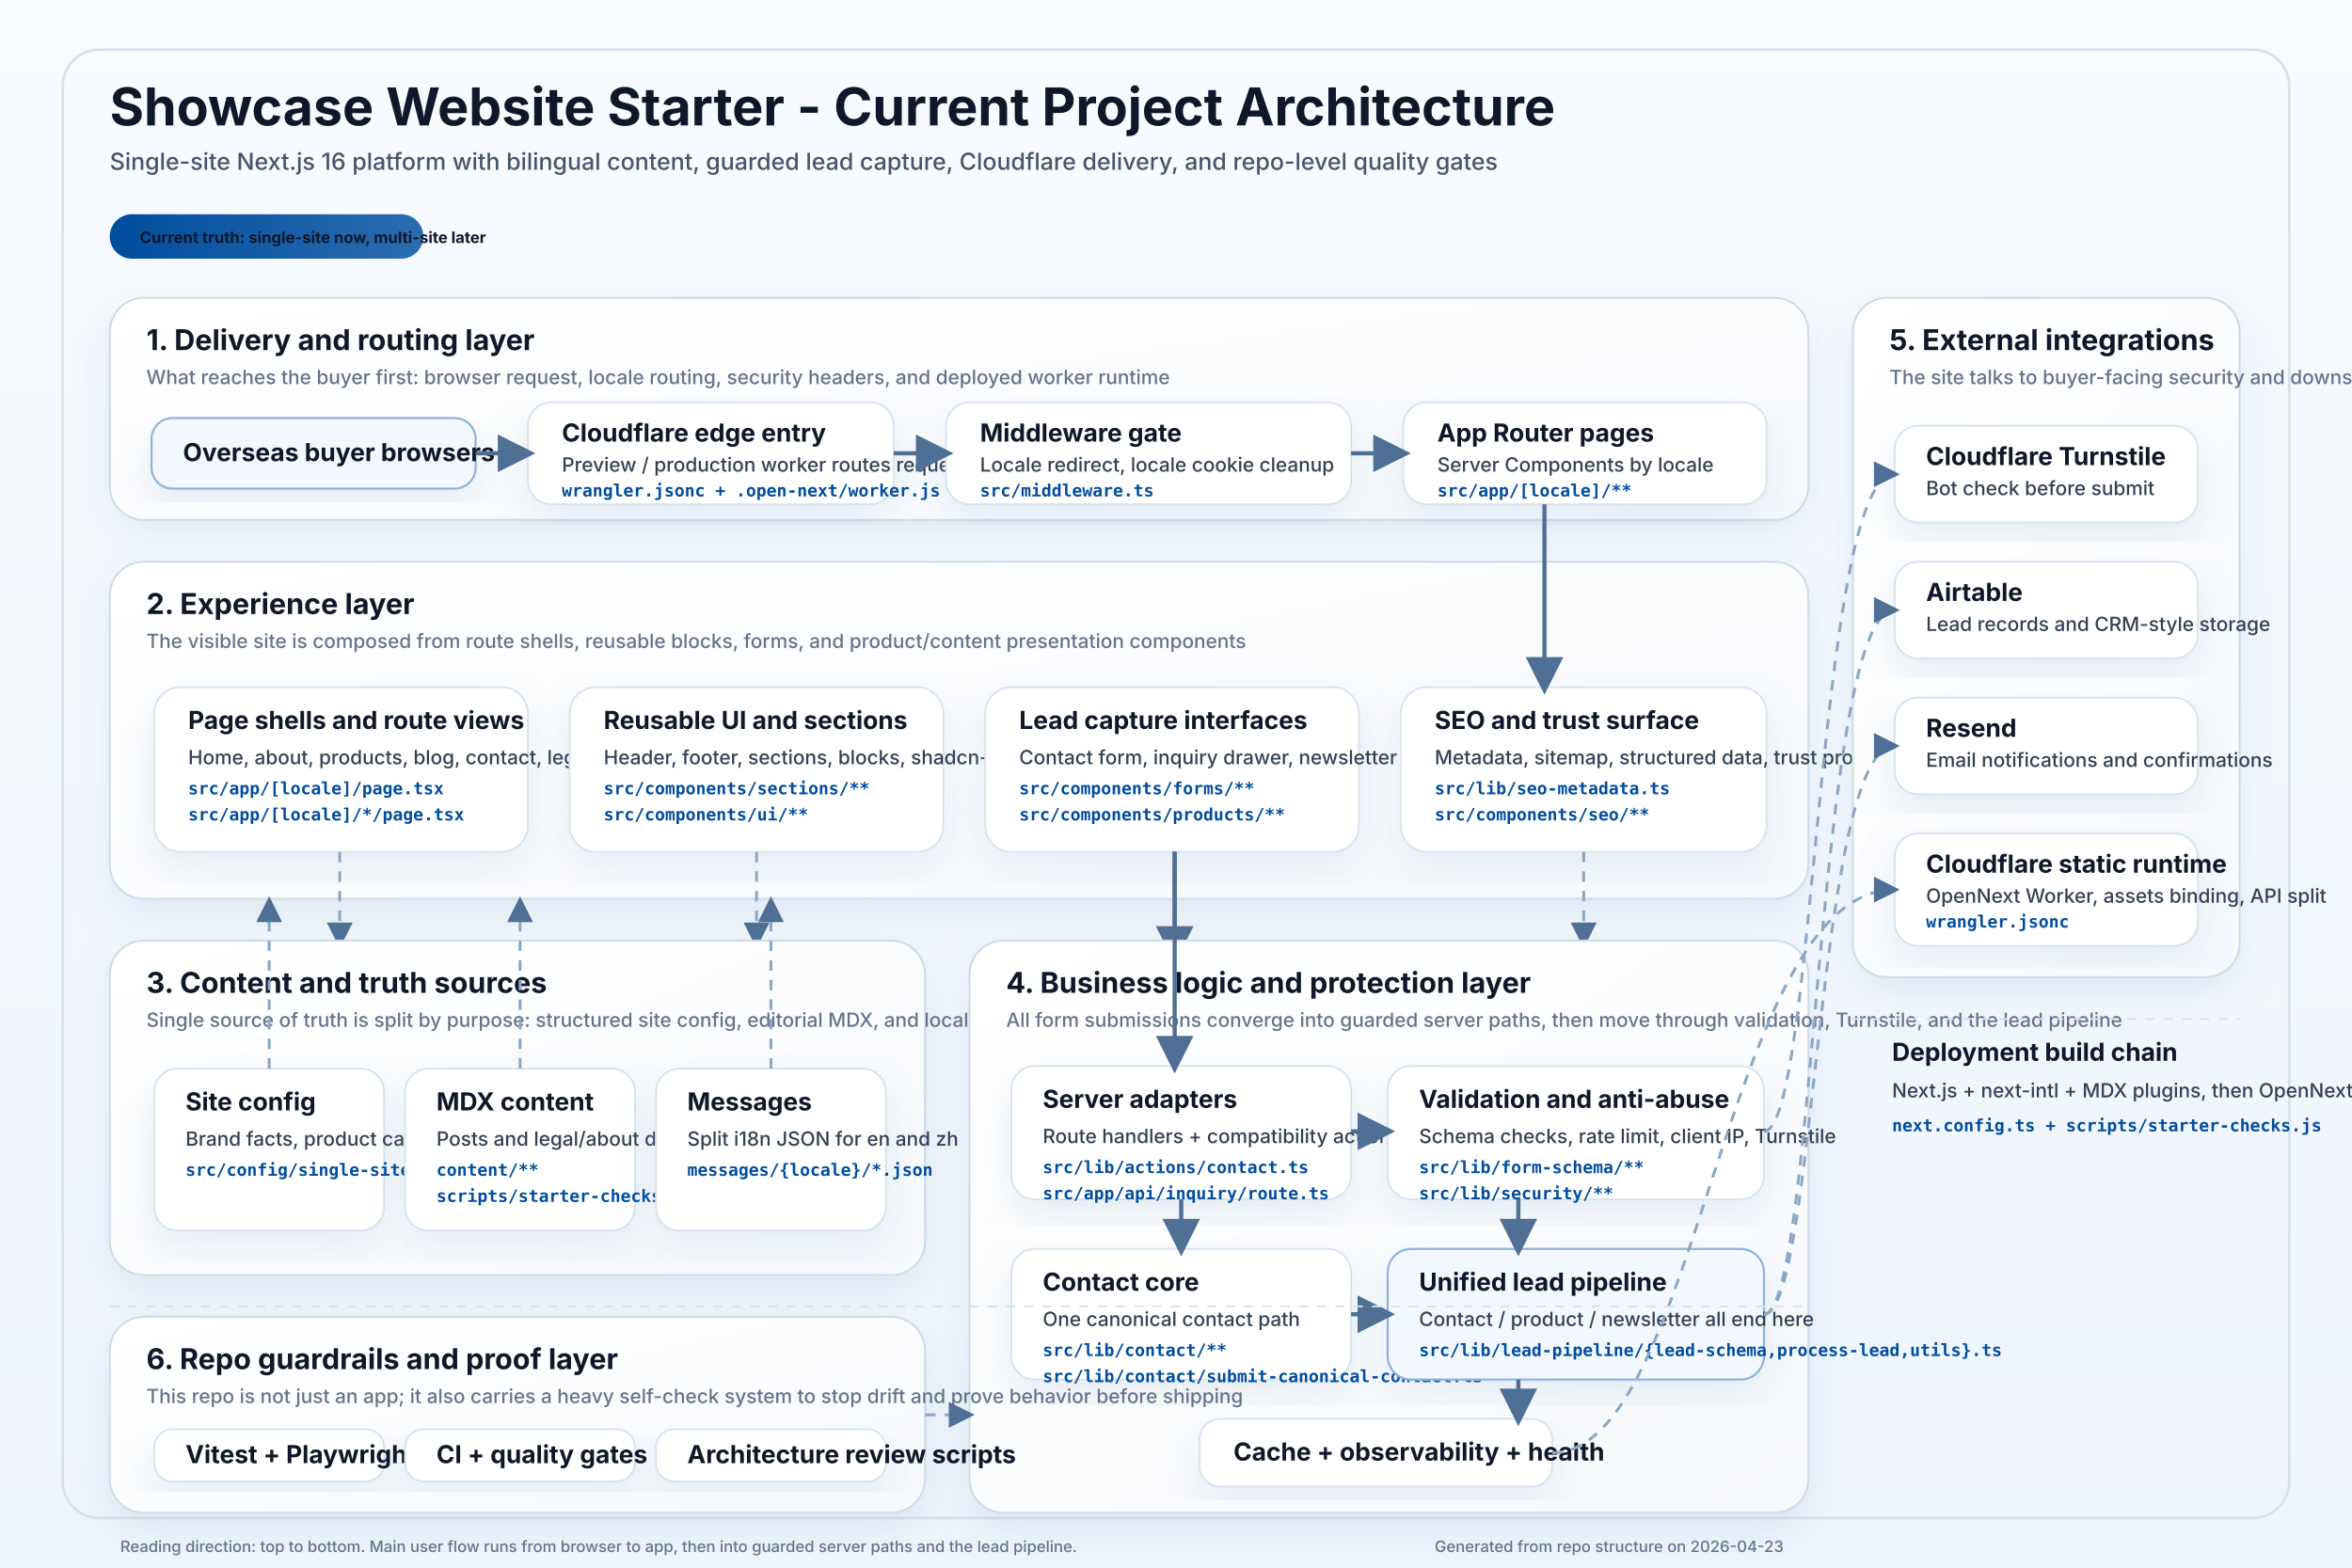
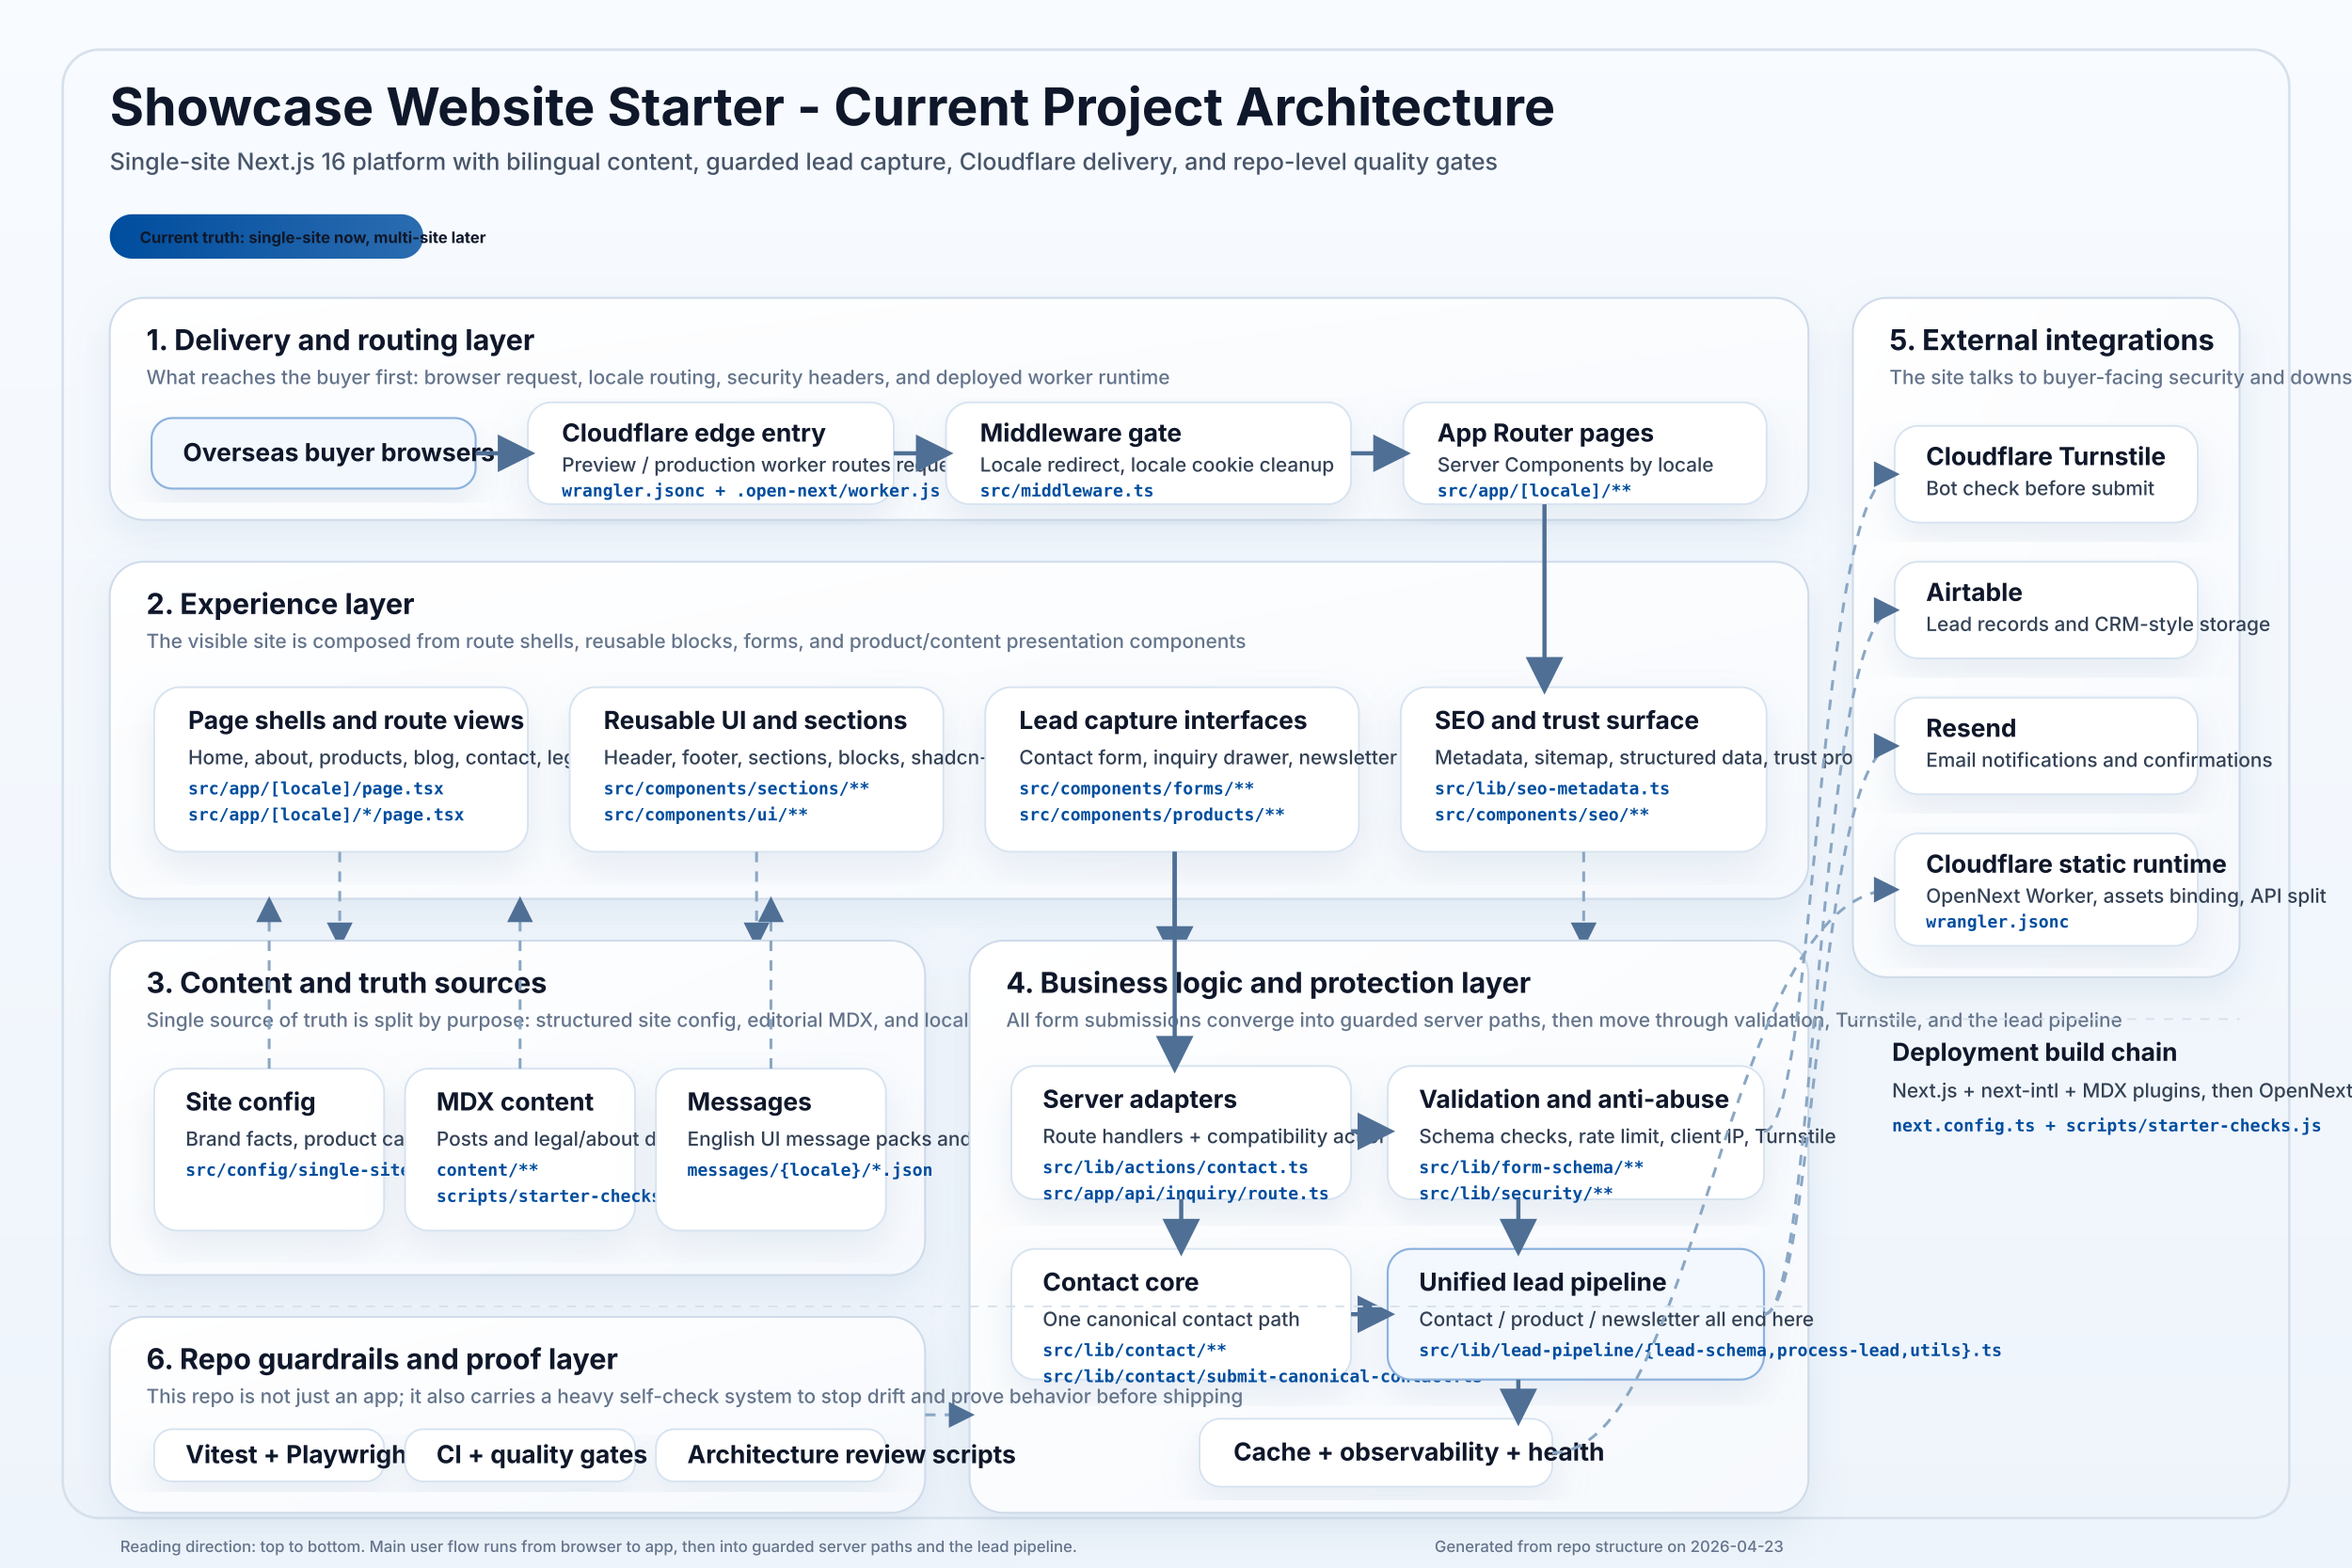
<svg xmlns="http://www.w3.org/2000/svg" width="1800" height="1200" viewBox="0 0 1800 1200" role="img" aria-labelledby="title desc">
  <defs>
    <linearGradient id="bg" x1="0" y1="0" x2="0" y2="1">
      <stop offset="0%" stop-color="#f8fbff" />
      <stop offset="100%" stop-color="#eef4fb" />
    </linearGradient>
    <linearGradient id="panel" x1="0" y1="0" x2="1" y2="1">
      <stop offset="0%" stop-color="#ffffff" />
      <stop offset="100%" stop-color="#f6f9fd" />
    </linearGradient>
    <linearGradient id="accent" x1="0" y1="0" x2="1" y2="0">
      <stop offset="0%" stop-color="#004d9e" />
      <stop offset="100%" stop-color="#2b6cb0" />
    </linearGradient>
    <filter id="shadow" x="-20%" y="-20%" width="140%" height="140%">
      <feDropShadow dx="0" dy="12" stdDeviation="14" flood-color="#8aa7c4" flood-opacity="0.18" />
    </filter>
    <marker id="arrow" viewBox="0 0 10 10" refX="8" refY="5" markerWidth="9" markerHeight="9" orient="auto-start-reverse">
      <path d="M 0 0 L 10 5 L 0 10 z" fill="#4f6f95" />
    </marker>
    <style>
      .title { font: 700 40px Inter, Arial, sans-serif; fill: #0f172a; }
      .subtitle { font: 500 18px Inter, Arial, sans-serif; fill: #475569; }
      .section-title { font: 700 22px Inter, Arial, sans-serif; fill: #0f172a; }
      .section-note { font: 500 15px Inter, Arial, sans-serif; fill: #64748b; }
      .box-title { font: 700 19px Inter, Arial, sans-serif; fill: #0f172a; }
      .box-copy { font: 500 15px Inter, Arial, sans-serif; fill: #334155; }
      .code { font: 600 13px "SFMono-Regular", Menlo, Consolas, monospace; fill: #004d9e; }
      .tiny { font: 500 12px Inter, Arial, sans-serif; fill: #64748b; }
      .chip { font: 700 12px Inter, Arial, sans-serif; fill: #0f172a; }
      .panel { fill: url(#panel); stroke: #cfdbea; stroke-width: 1.5; filter: url(#shadow); }
      .box { fill: #ffffff; stroke: #d7e3f0; stroke-width: 1.4; filter: url(#shadow); }
      .accent-box { fill: #f3f8ff; stroke: #8db2dd; stroke-width: 1.6; filter: url(#shadow); }
      .lane { fill: #ffffff; stroke: #d8e3ef; stroke-width: 1.6; }
      .flow { stroke: #4f6f95; stroke-width: 3.2; fill: none; marker-end: url(#arrow); }
      .flow-soft { stroke: #8aa7c4; stroke-width: 2.2; stroke-dasharray: 8 7; fill: none; marker-end: url(#arrow); }
      .divider { stroke: #d7e1ec; stroke-width: 1.4; stroke-dasharray: 7 7; }
    </style>
  </defs>
  <rect x="0" y="0" width="1800" height="1200" fill="url(#bg)" />
  <rect x="48" y="38" width="1704" height="1124" rx="28" fill="none" stroke="#d7e1ec" stroke-width="2" />
  <text x="84" y="96" class="title">Showcase Website Starter - Current Project Architecture</text>
  <text x="84" y="130" class="subtitle">Single-site Next.js 16 platform with bilingual content, guarded lead capture, Cloudflare delivery, and repo-level quality gates</text>
  <rect x="84" y="164" width="240" height="34" rx="17" fill="url(#accent)" />
  <text x="107" y="186" class="chip" fill="#ffffff">Current truth: single-site now, multi-site later</text>
  <g>
    <rect x="84" y="228" width="1300" height="170" rx="26" class="panel" />
    <text x="112" y="268" class="section-title">1. Delivery and routing layer</text>
    <text x="112" y="294" class="section-note">What reaches the buyer first: browser request, locale routing, security headers, and deployed worker runtime</text>
    <rect x="116" y="320" width="248" height="54" rx="16" class="accent-box" />
    <text x="140" y="353" class="box-title">Overseas buyer browsers</text>
    <rect x="404" y="308" width="280" height="78" rx="18" class="box" />
    <text x="430" y="338" class="box-title">Cloudflare edge entry</text>
    <text x="430" y="361" class="box-copy">Preview / production worker routes requests</text>
    <text x="430" y="380" class="code">wrangler.jsonc + .open-next/worker.js</text>
    <rect x="724" y="308" width="310" height="78" rx="18" class="box" />
    <text x="750" y="338" class="box-title">Middleware gate</text>
    <text x="750" y="361" class="box-copy">Locale redirect, locale cookie cleanup</text>
    <text x="750" y="380" class="code">src/middleware.ts</text>
    <rect x="1074" y="308" width="278" height="78" rx="18" class="box" />
    <text x="1100" y="338" class="box-title">App Router pages</text>
    <text x="1100" y="361" class="box-copy">Server Components by locale</text>
    <text x="1100" y="380" class="code">src/app/[locale]/**</text>
    <path d="M364 347 L404 347" class="flow" />
    <path d="M684 347 L724 347" class="flow" />
    <path d="M1034 347 L1074 347" class="flow" />
  </g>
  <g>
    <rect x="84" y="430" width="1300" height="258" rx="26" class="panel" />
    <text x="112" y="470" class="section-title">2. Experience layer</text>
    <text x="112" y="496" class="section-note">The visible site is composed from route shells, reusable blocks, forms, and product/content presentation components</text>
    <rect x="118" y="526" width="286" height="126" rx="20" class="box" />
    <text x="144" y="558" class="box-title">Page shells and route views</text>
    <text x="144" y="585" class="box-copy">Home, about, products, blog, contact, legal pages</text>
    <text x="144" y="608" class="code">src/app/[locale]/page.tsx</text>
    <text x="144" y="628" class="code">src/app/[locale]/*/page.tsx</text>
    <rect x="436" y="526" width="286" height="126" rx="20" class="box" />
    <text x="462" y="558" class="box-title">Reusable UI and sections</text>
    <text x="462" y="585" class="box-copy">Header, footer, sections, blocks, shadcn-based UI</text>
    <text x="462" y="608" class="code">src/components/sections/**</text>
    <text x="462" y="628" class="code">src/components/ui/**</text>
    <rect x="754" y="526" width="286" height="126" rx="20" class="box" />
    <text x="780" y="558" class="box-title">Lead capture interfaces</text>
    <text x="780" y="585" class="box-copy">Contact form, inquiry drawer, newsletter widgets</text>
    <text x="780" y="608" class="code">src/components/forms/**</text>
    <text x="780" y="628" class="code">src/components/products/**</text>
    <rect x="1072" y="526" width="280" height="126" rx="20" class="box" />
    <text x="1098" y="558" class="box-title">SEO and trust surface</text>
    <text x="1098" y="585" class="box-copy">Metadata, sitemap, structured data, trust proof</text>
    <text x="1098" y="608" class="code">src/lib/seo-metadata.ts</text>
    <text x="1098" y="628" class="code">src/components/seo/**</text>
    <path d="M1182 386 L1182 526" class="flow" />
    <path d="M899 652 L899 732" class="flow" />
    <path d="M260 652 L260 722" class="flow-soft" />
    <path d="M579 652 L579 722" class="flow-soft" />
    <path d="M1212 652 L1212 722" class="flow-soft" />
  </g>
  <g>
    <rect x="84" y="720" width="624" height="256" rx="26" class="panel" />
    <text x="112" y="760" class="section-title">3. Content and truth sources</text>
    <text x="112" y="786" class="section-note">Single source of truth is split by purpose: structured site config, editorial MDX, and locale messages</text>
    <rect x="118" y="818" width="176" height="124" rx="18" class="box" />
    <text x="142" y="850" class="box-title">Site config</text>
    <text x="142" y="877" class="box-copy">Brand facts, product catalog, SEO truth</text>
    <text x="142" y="900" class="code">src/config/single-site*.ts</text>
    <rect x="310" y="818" width="176" height="124" rx="18" class="box" />
    <text x="334" y="850" class="box-title">MDX content</text>
    <text x="334" y="877" class="box-copy">Posts and legal/about draft content</text>
    <text x="334" y="900" class="code">content/**</text>
    <text x="334" y="920" class="code">scripts/starter-checks.js content-manifest</text>
    <rect x="502" y="818" width="176" height="124" rx="18" class="box" />
    <text x="526" y="850" class="box-title">Messages</text>
-     <text x="526" y="877" class="box-copy">Split i18n JSON for en and zh</text>
+     <text x="526" y="877" class="box-copy">English UI message packs and compat JSON</text>
    <text x="526" y="900" class="code">messages/{locale}/*.json</text>
    <path d="M206 818 L206 690" class="flow-soft" />
    <path d="M398 818 L398 690" class="flow-soft" />
    <path d="M590 818 L590 690" class="flow-soft" />
  </g>
  <g>
    <rect x="742" y="720" width="642" height="438" rx="26" class="panel" />
    <text x="770" y="760" class="section-title">4. Business logic and protection layer</text>
    <text x="770" y="786" class="section-note">All form submissions converge into guarded server paths, then move through validation, Turnstile, and the lead pipeline</text>
    <rect x="774" y="816" width="260" height="102" rx="18" class="box" />
    <text x="798" y="848" class="box-title">Server adapters</text>
    <text x="798" y="875" class="box-copy">Route handlers + compatibility action</text>
    <text x="798" y="898" class="code">src/lib/actions/contact.ts</text>
    <text x="798" y="918" class="code">src/app/api/inquiry/route.ts</text>
    <rect x="1062" y="816" width="288" height="102" rx="18" class="box" />
    <text x="1086" y="848" class="box-title">Validation and anti-abuse</text>
    <text x="1086" y="875" class="box-copy">Schema checks, rate limit, client IP, Turnstile</text>
    <text x="1086" y="898" class="code">src/lib/form-schema/**</text>
    <text x="1086" y="918" class="code">src/lib/security/**</text>
    <rect x="774" y="956" width="260" height="100" rx="18" class="box" />
    <text x="798" y="988" class="box-title">Contact core</text>
    <text x="798" y="1015" class="box-copy">One canonical contact path</text>
    <text x="798" y="1038" class="code">src/lib/contact/**</text>
    <text x="798" y="1058" class="code">src/lib/contact/submit-canonical-contact.ts</text>
    <rect x="1062" y="956" width="288" height="100" rx="18" class="accent-box" />
    <text x="1086" y="988" class="box-title">Unified lead pipeline</text>
    <text x="1086" y="1015" class="box-copy">Contact / product / newsletter all end here</text>
    <text x="1086" y="1038" class="code">src/lib/lead-pipeline/{lead-schema,process-lead,utils}.ts</text>
    <rect x="918" y="1086" width="270" height="52" rx="16" class="box" />
    <text x="944" y="1118" class="box-title">Cache + observability + health</text>
    <path d="M899 652 L899 816" class="flow" />
    <path d="M1034 866 L1062 866" class="flow" />
    <path d="M1162 918 L1162 956" class="flow" />
    <path d="M904 918 L904 956" class="flow" />
    <path d="M1034 1006 L1062 1006" class="flow" />
    <path d="M1162 1056 L1162 1086" class="flow" />
  </g>
  <g>
    <rect x="1418" y="228" width="296" height="520" rx="26" class="panel" />
    <text x="1446" y="268" class="section-title">5. External integrations</text>
    <text x="1446" y="294" class="section-note">The site talks to buyer-facing security and downstream sales tooling, plus Cloudflare cache primitives</text>
    <rect x="1450" y="326" width="232" height="74" rx="18" class="box" />
    <text x="1474" y="356" class="box-title">Cloudflare Turnstile</text>
    <text x="1474" y="379" class="box-copy">Bot check before submit</text>
    <rect x="1450" y="430" width="232" height="74" rx="18" class="box" />
    <text x="1474" y="460" class="box-title">Airtable</text>
    <text x="1474" y="483" class="box-copy">Lead records and CRM-style storage</text>
    <rect x="1450" y="534" width="232" height="74" rx="18" class="box" />
    <text x="1474" y="564" class="box-title">Resend</text>
    <text x="1474" y="587" class="box-copy">Email notifications and confirmations</text>
    <rect x="1450" y="638" width="232" height="86" rx="18" class="box" />
    <text x="1474" y="668" class="box-title">Cloudflare static runtime</text>
    <text x="1474" y="691" class="box-copy">OpenNext Worker, assets binding, API split</text>
    <text x="1474" y="710" class="code">wrangler.jsonc</text>
    <path d="M1350 866 C1390 866 1390 363 1450 363" class="flow-soft" />
    <path d="M1350 1006 C1390 1006 1390 467 1450 467" class="flow-soft" />
    <path d="M1350 1006 C1390 1006 1390 571 1450 571" class="flow-soft" />
    <path d="M1188 1112 C1300 1112 1320 681 1450 681" class="flow-soft" />
  </g>
  <g>
    <rect x="84" y="1008" width="624" height="150" rx="26" class="panel" />
    <text x="112" y="1048" class="section-title">6. Repo guardrails and proof layer</text>
    <text x="112" y="1074" class="section-note">This repo is not just an app; it also carries a heavy self-check system to stop drift and prove behavior before shipping</text>
    <rect x="118" y="1094" width="176" height="40" rx="14" class="box" />
    <text x="142" y="1120" class="box-title">Vitest + Playwright</text>
    <rect x="310" y="1094" width="176" height="40" rx="14" class="box" />
    <text x="334" y="1120" class="box-title">CI + quality gates</text>
    <rect x="502" y="1094" width="176" height="40" rx="14" class="box" />
    <text x="526" y="1120" class="box-title">Architecture review scripts</text>
    <path d="M708 1083 L742 1083" class="flow-soft" />
  </g>
  <line x1="1418" y1="780" x2="1714" y2="780" class="divider" />
  <text x="1448" y="812" class="box-title">Deployment build chain</text>
  <text x="1448" y="840" class="box-copy">Next.js + next-intl + MDX plugins, then OpenNext to Cloudflare</text>
  <text x="1448" y="866" class="code">next.config.ts + scripts/starter-checks.js</text>
  <line x1="84" y1="1000" x2="1384" y2="1000" class="divider" />
  <text x="92" y="1188" class="tiny">Reading direction: top to bottom. Main user flow runs from browser to app, then into guarded server paths and the lead pipeline.</text>
  <text x="1365" y="1188" class="tiny" text-anchor="end">Generated from repo structure on 2026-04-23</text>
</svg>
